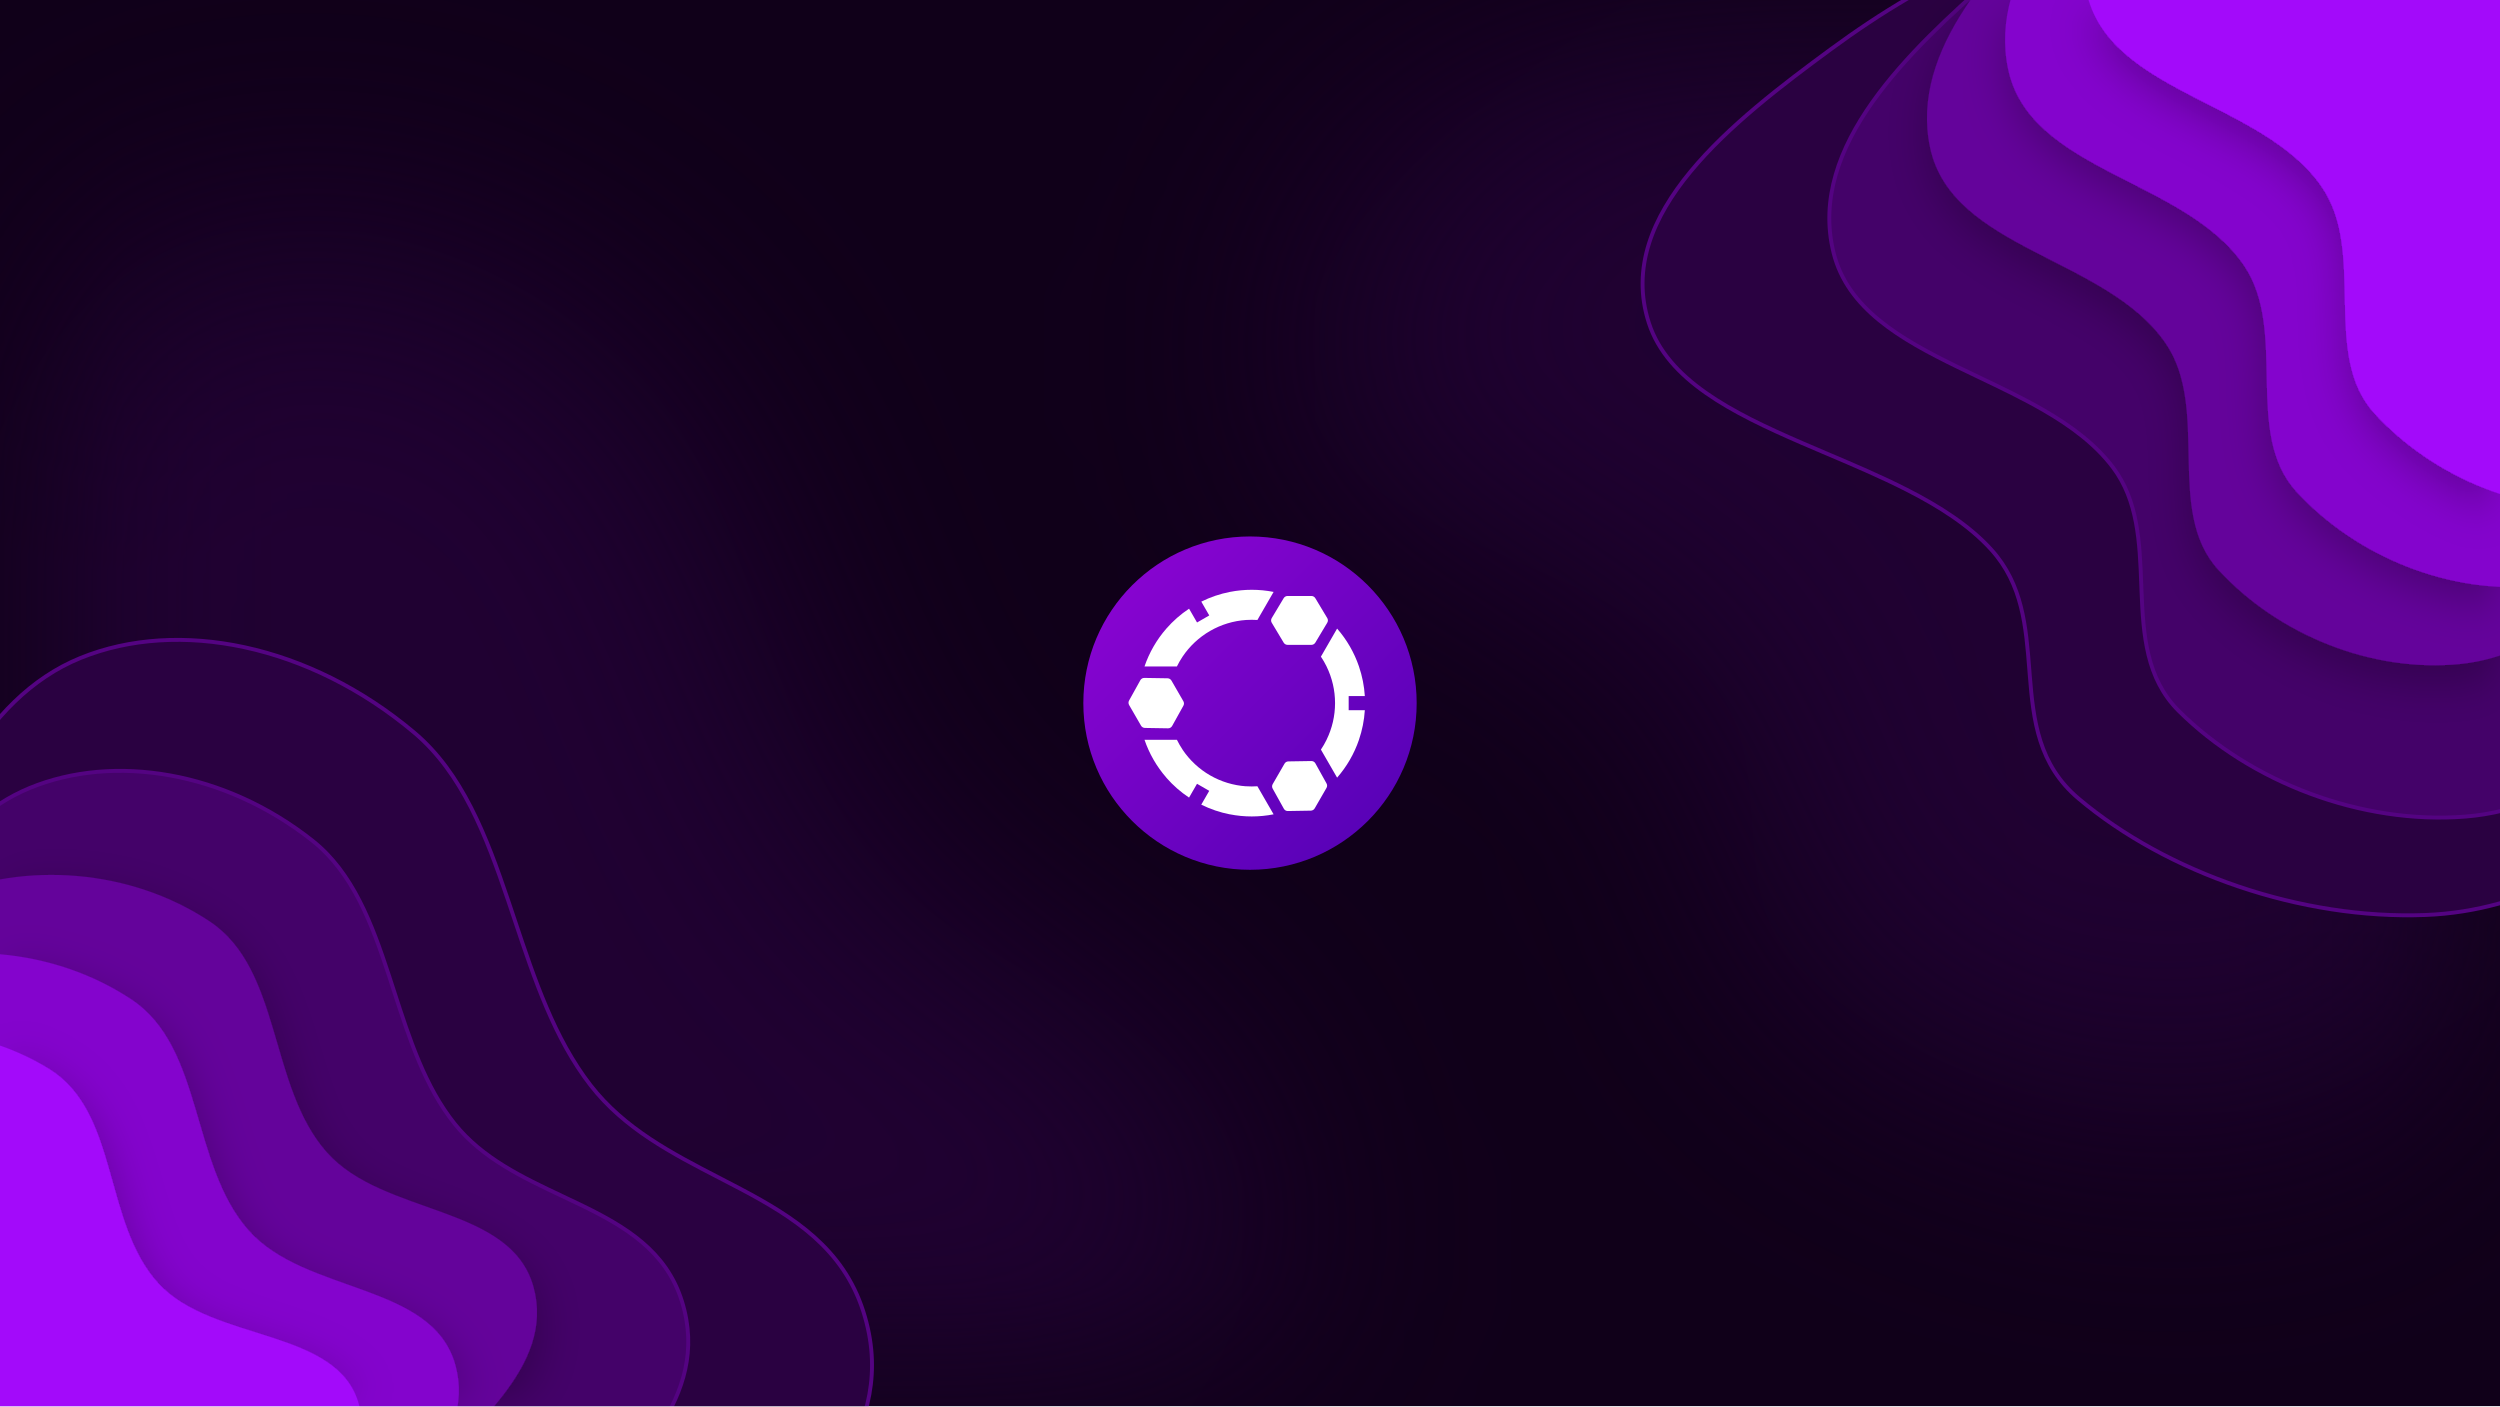
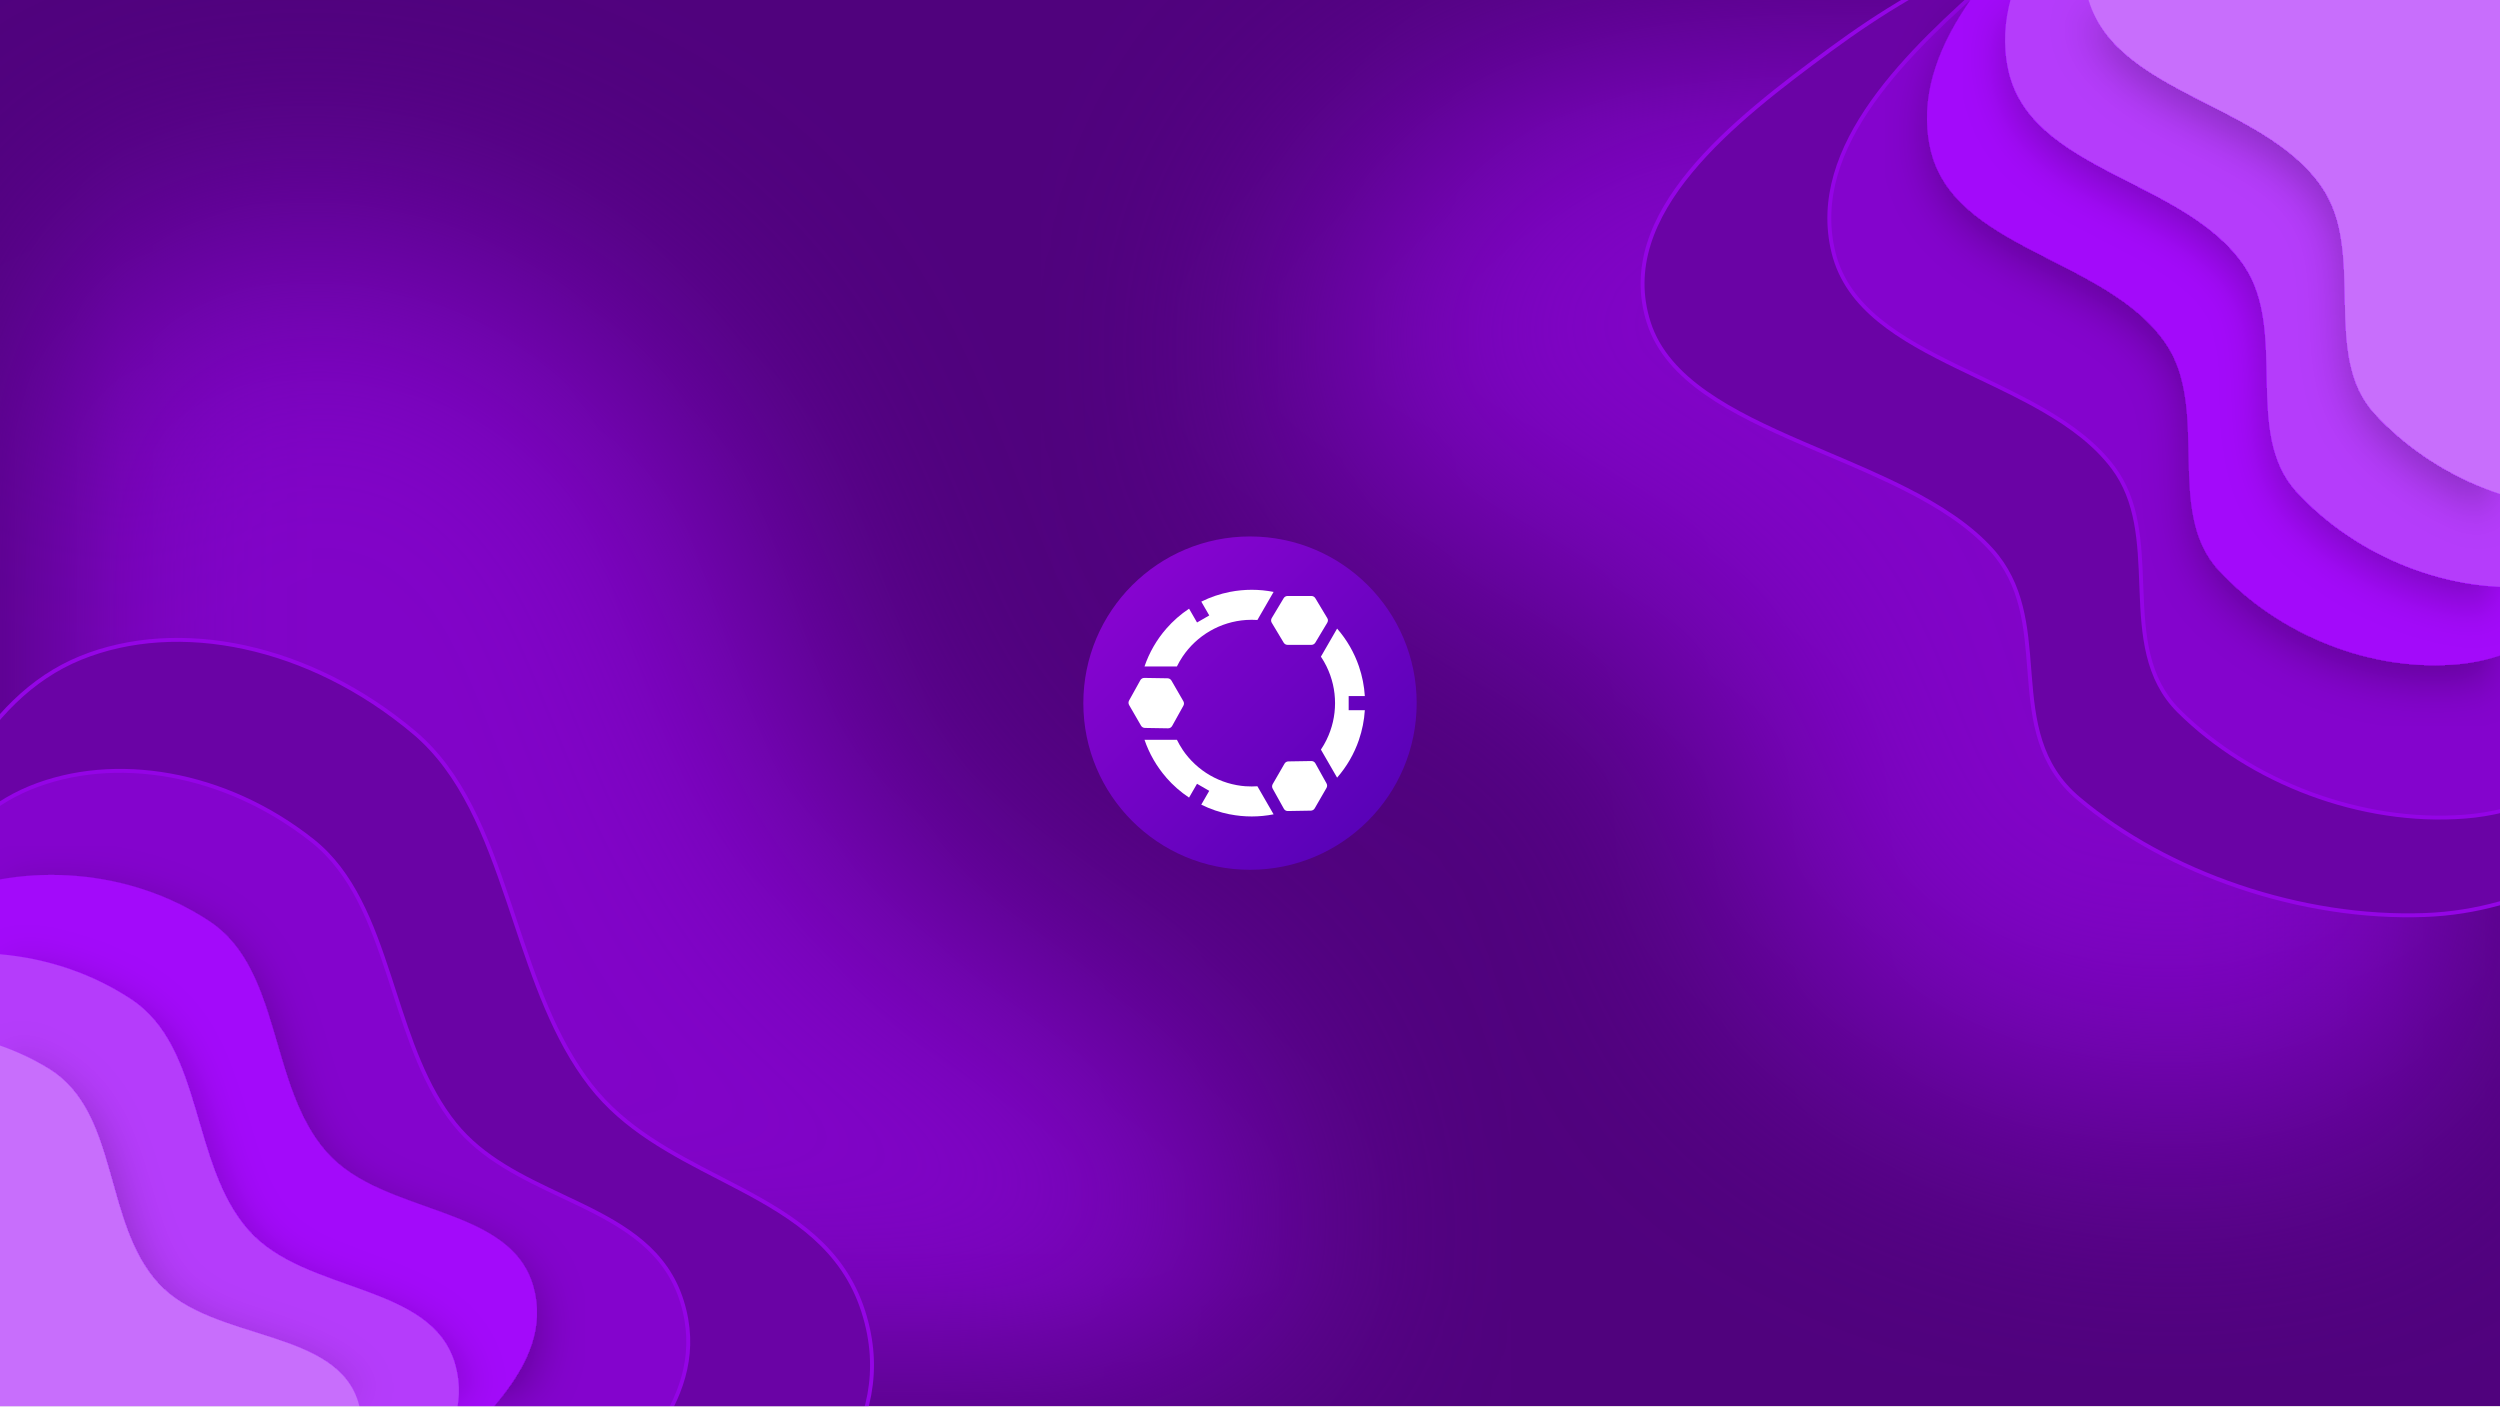
<svg xmlns="http://www.w3.org/2000/svg" width="1920" height="1080" viewBox="0 0 1920 1080" fill="none">
-   <g clip-path="url(#clip0_4039_291)" filter="url(#filter0_b_4039_291)">
-     <rect width="1920" height="1080" fill="#100019" />
-     <g filter="url(#filter1_f_4039_291)">
-       <path fill-rule="evenodd" clip-rule="evenodd" d="M1005.52 311.018C974.913 211.196 1082.34 124.307 1170.07 57.368C1257.71 -9.507 1368.55 -70.65 1494.91 -62.413C1615.67 -54.54 1698.72 40.49 1800.85 98.493C1888.42 148.227 1984.75 184.05 2049.6 252.618C2125.71 333.102 2214.73 424.549 2199.12 519.628C2183.49 614.814 2061.56 663.64 1972.23 723.7C1888.81 779.792 1810.91 851.171 1698.36 856.31C1587.35 861.378 1467.34 819.003 1388.54 750.351C1318.03 688.92 1371.27 587.753 1311.79 519.521C1233.35 429.552 1037.53 415.387 1005.52 311.018Z" fill="#200132" />
+   <g clip-path="url(#clip0_2088_173)" filter="url(#filter0_b_2088_173)">
+     <rect width="1920" height="1080" fill="#50027D" />
+     <g filter="url(#filter1_f_2088_173)">
+       <path fill-rule="evenodd" clip-rule="evenodd" d="M1005.52 311.019C974.913 211.197 1082.34 124.308 1170.07 57.37C1257.71 -9.506 1368.55 -70.65 1494.91 -62.412C1615.67 -54.539 1698.72 40.491 1800.85 98.494C1888.42 148.228 1984.75 184.051 2049.6 252.619C2125.71 333.103 2214.73 424.55 2199.12 519.629C2183.49 614.815 2061.56 663.641 1972.23 723.701C1888.81 779.793 1810.91 851.172 1698.36 856.311C1587.35 861.379 1467.34 819.004 1388.54 750.352C1318.03 688.921 1371.27 587.754 1311.79 519.522C1233.35 429.553 1037.53 415.388 1005.52 311.019Z" fill="#8104C8" />
    </g>
-     <g filter="url(#filter2_f_4039_291)">
-       <path fill-rule="evenodd" clip-rule="evenodd" d="M678.523 1337.59C612.813 1358.69 536.736 1338.5 461.107 1308.08C386.176 1277.93 317.768 1224.58 248.438 1164.55C153.374 1082.23 38.777 1019.71 -16.47 894.544C-76.694 758.096 -76.111 610.025 -50.289 487.73C-22.587 356.531 30.744 232.14 132.028 191.241C231.769 150.966 367.054 180.308 476.581 274.98C576.461 361.314 579.144 539.857 664.371 651.385C747.336 759.952 907.002 762.719 950.003 894.5C991.536 1021.78 891.528 1101.02 839.042 1186.69C797.237 1254.92 748.728 1315.04 678.523 1337.59Z" fill="#200132" />
+     <g filter="url(#filter2_f_2088_173)">
+       <path fill-rule="evenodd" clip-rule="evenodd" d="M678.523 1337.59C612.814 1358.69 536.736 1338.51 461.107 1308.08C386.176 1277.93 317.768 1224.58 248.438 1164.55C153.375 1082.23 38.777 1019.72 -16.469 894.545C-76.693 758.097 -76.111 610.026 -50.289 487.731C-22.587 356.532 30.744 232.141 132.029 191.242C231.769 150.967 367.055 180.309 476.582 274.981C576.462 361.315 579.145 539.858 664.371 651.386C747.336 759.953 907.003 762.72 950.004 894.501C991.537 1021.78 891.529 1101.02 839.042 1186.69C797.237 1254.92 748.729 1315.04 678.523 1337.59Z" fill="#8104C8" />
    </g>
-     <path d="M294.204 1313.54C349.977 1334.79 406.602 1348.81 456.071 1332.65C508.884 1315.41 545.717 1270.95 577.455 1221.05C586.476 1206.86 597.315 1192.89 608.382 1178.62C609.467 1177.22 610.555 1175.81 611.644 1174.41C623.809 1158.69 636.046 1142.58 646.118 1125.54C666.293 1091.41 677.845 1053.4 662.946 1006.99C647.502 958.874 609.79 934.804 568.824 913.114C563.396 910.24 557.913 907.409 552.415 904.569C516.279 885.907 479.488 866.906 453.509 833.439C425.748 797.676 410.458 751.93 395.297 706.573C393.631 701.589 391.967 696.609 390.288 691.648C373.381 641.698 354.963 593.6 318.029 562.553C237.509 494.864 136.947 474.803 61.951 505.279C23.789 520.787 -5.523 551.413 -28.017 590.008C-50.51 628.6 -66.243 675.253 -77.219 722.995C-97.695 812.055 -99.713 919.659 -56.333 1018.24C-36.386 1063.57 -5.217 1097.28 29.603 1126.96C47.008 1141.8 65.345 1155.65 83.652 1169.43L85.106 1170.52C102.938 1183.94 120.716 1197.32 137.621 1211.56C188.4 1254.32 238.718 1292.39 294.204 1313.54Z" fill="#2A0141" stroke="#540382" stroke-width="3" />
-     <path d="M1406.11 37.777C1368.83 65.162 1327.19 96.753 1298.23 131.877C1269.26 167.009 1252.74 205.972 1266.31 247.959C1273.42 269.965 1289.4 287.182 1310.21 301.781C1331.01 316.374 1356.79 328.44 1383.67 340.093C1390.15 342.899 1396.69 345.68 1403.24 348.467C1423.95 357.278 1444.8 366.148 1464.21 376.034C1489.77 389.043 1512.7 403.74 1529.39 422.209C1553.41 448.787 1555.95 481.301 1558.5 514.095C1558.63 515.687 1558.75 517.28 1558.88 518.873C1561.61 553.121 1565.51 587.306 1596.32 613.285C1664.3 670.612 1767.42 706.335 1862.61 702.718C1942.44 699.684 2001.81 658.992 2059.9 619.171C2072.16 610.771 2084.35 602.41 2096.67 594.449C2113.24 583.745 2131.14 573.49 2149.17 563.159C2151.78 561.666 2154.38 560.172 2156.99 558.675C2177.62 546.824 2198.19 534.78 2216.79 521.805C2253.96 495.885 2283.6 466.04 2290.13 426.169C2296.64 386.399 2280.46 347.406 2254.67 310.145C2230.06 274.596 2196.53 240.389 2165.11 208.334C2163.59 206.783 2162.08 205.237 2160.57 203.697C2132.53 175.066 2097.81 153.228 2060.78 133.38C2044.01 124.39 2026.75 115.797 2009.41 107.166C2007.61 106.268 2005.8 105.37 2004 104.471C1984.84 94.924 1965.63 85.275 1946.89 74.914C1925.07 62.85 1904.24 48.88 1883.62 34.571C1878.88 31.285 1874.16 27.98 1869.43 24.676C1853.61 13.608 1837.81 2.556 1821.72 -7.725C1779.93 -34.438 1736.01 -56.094 1684.03 -59.684C1575.49 -67.181 1480.75 -17.042 1406.11 37.777Z" fill="#2A0141" stroke="#540382" stroke-width="3" />
-     <path d="M201.776 1258.22C248.854 1274.2 296.858 1284.27 339.474 1269.92C384.96 1254.61 417.453 1217.51 445.719 1176.11C453.746 1164.35 463.318 1152.72 473.098 1140.84C474.057 1139.67 475.018 1138.5 475.98 1137.33C486.729 1124.25 497.556 1110.84 506.559 1096.71C524.589 1068.42 535.403 1037.11 523.76 999.535C511.684 960.562 479.957 941.81 445.549 925.134C440.983 922.921 436.371 920.744 431.748 918.563C401.369 904.226 370.522 889.669 349.219 863.108C326.443 834.71 314.516 797.9 302.664 761.322C301.363 757.306 300.062 753.293 298.749 749.293C285.525 709.039 270.936 670.21 240.084 645.737C172.939 592.478 87.576 578.547 22.855 605.164C-42.986 632.24 -80.138 707.679 -101.115 785.86C-120.711 858.892 -125.014 946.635 -90.324 1025.96C-74.359 1062.47 -48.53 1089.22 -19.523 1112.57C-5.024 1124.25 10.293 1135.09 25.575 1145.87L26.787 1146.72C41.676 1157.23 56.512 1167.69 70.582 1178.88C112.874 1212.49 154.912 1242.31 201.776 1258.22Z" fill="#440269" stroke="#540382" stroke-width="3" />
-     <g filter="url(#filter3_d_4039_291)">
-       <path fill-rule="evenodd" clip-rule="evenodd" d="M213.583 1230.07C171.886 1245.12 126.602 1240.04 82.278 1229.76C38.364 1219.58 0.004 1197.26 -38.473 1171.63C-91.232 1136.48 -157.293 1112.63 -182.77 1053.2C-210.543 988.418 -200.26 913.695 -176.232 850.282C-150.455 782.252 -109.423 715.937 -44.591 688.519C19.253 661.519 100.221 667.25 161.018 707.658C216.46 744.507 206.136 834.38 250.907 884.918C294.489 934.116 392.184 924.808 409.711 988.392C426.64 1049.81 360.02 1096.48 322.102 1143.2C291.9 1180.42 258.133 1213.99 213.583 1230.07Z" fill="#64039B" />
+     <path d="M294.204 1313.54C349.977 1334.79 406.602 1348.81 456.071 1332.65C508.884 1315.41 545.717 1270.95 577.455 1221.05C586.476 1206.86 597.315 1192.89 608.382 1178.62C609.467 1177.22 610.555 1175.81 611.644 1174.41C623.809 1158.69 636.046 1142.58 646.118 1125.54C666.293 1091.41 677.845 1053.4 662.946 1006.99C647.502 958.874 609.79 934.804 568.824 913.114C563.396 910.24 557.913 907.409 552.415 904.569C516.279 885.907 479.488 866.906 453.509 833.439C425.748 797.676 410.458 751.93 395.297 706.573C393.631 701.589 391.967 696.609 390.288 691.648C373.381 641.698 354.963 593.6 318.029 562.553C237.509 494.864 136.947 474.803 61.951 505.279C23.789 520.787 -5.523 551.413 -28.017 590.008C-50.51 628.6 -66.243 675.253 -77.219 722.995C-97.695 812.055 -99.713 919.659 -56.333 1018.24C-36.386 1063.57 -5.217 1097.28 29.603 1126.96C47.008 1141.8 65.345 1155.65 83.652 1169.43L85.106 1170.52C102.938 1183.94 120.716 1197.32 137.621 1211.56C188.4 1254.32 238.718 1292.39 294.204 1313.54Z" fill="#6A03A5" stroke="#9405E5" stroke-width="3" />
+     <path d="M1406.11 37.777C1368.83 65.162 1327.19 96.753 1298.23 131.877C1269.26 167.009 1252.74 205.972 1266.31 247.959C1273.42 269.965 1289.4 287.182 1310.21 301.781C1331.01 316.374 1356.79 328.44 1383.67 340.093C1390.15 342.899 1396.69 345.68 1403.24 348.467C1423.95 357.278 1444.8 366.148 1464.21 376.034C1489.77 389.043 1512.7 403.74 1529.39 422.209C1553.41 448.787 1555.95 481.301 1558.5 514.095C1558.63 515.687 1558.75 517.28 1558.88 518.873C1561.61 553.121 1565.51 587.306 1596.32 613.285C1664.3 670.612 1767.42 706.335 1862.61 702.718C1942.44 699.684 2001.81 658.992 2059.9 619.171C2072.16 610.771 2084.35 602.41 2096.67 594.449C2113.24 583.745 2131.14 573.49 2149.17 563.159C2151.78 561.666 2154.38 560.172 2156.99 558.675C2177.62 546.824 2198.19 534.78 2216.79 521.805C2253.96 495.885 2283.6 466.04 2290.13 426.169C2296.64 386.399 2280.46 347.406 2254.67 310.145C2230.06 274.596 2196.53 240.389 2165.11 208.334C2163.59 206.783 2162.08 205.237 2160.57 203.697C2132.53 175.066 2097.81 153.228 2060.78 133.38C2044.01 124.39 2026.75 115.797 2009.41 107.166C2007.61 106.268 2005.8 105.37 2004 104.471C1984.84 94.924 1965.63 85.275 1946.89 74.914C1925.07 62.85 1904.24 48.88 1883.62 34.571C1878.88 31.285 1874.16 27.98 1869.43 24.676C1853.61 13.608 1837.81 2.556 1821.72 -7.725C1779.93 -34.438 1736.01 -56.094 1684.03 -59.684C1575.49 -67.181 1480.75 -17.042 1406.11 37.777Z" fill="#6A03A5" stroke="#9405E5" stroke-width="3" />
+     <path d="M201.777 1258.22C248.854 1274.2 296.858 1284.27 339.475 1269.93C384.96 1254.62 417.454 1217.51 445.719 1176.11C453.747 1164.36 463.319 1152.72 473.099 1140.84C474.058 1139.67 475.019 1138.51 475.981 1137.34C486.729 1124.25 497.556 1110.84 506.559 1096.71C524.589 1068.42 535.404 1037.11 523.761 999.536C511.685 960.563 479.958 941.811 445.55 925.135C440.984 922.922 436.372 920.745 431.749 918.564C401.37 904.227 370.523 889.669 349.22 863.109C326.444 834.711 314.517 797.901 302.665 761.323C301.363 757.307 300.063 753.294 298.749 749.294C285.525 709.04 270.937 670.211 240.084 645.738C172.94 592.479 87.577 578.548 22.855 605.165C-42.986 632.241 -80.137 707.68 -101.114 785.861C-120.71 858.893 -125.014 946.636 -90.324 1025.96C-74.359 1062.47 -48.53 1089.22 -19.523 1112.57C-5.024 1124.25 10.293 1135.09 25.576 1145.87L26.788 1146.73C41.677 1157.23 56.512 1167.69 70.582 1178.88C112.874 1212.49 154.913 1242.31 201.777 1258.22Z" fill="#8404CD" stroke="#9404E6" stroke-width="3" />
+     <g filter="url(#filter3_d_2088_173)">
+       <path fill-rule="evenodd" clip-rule="evenodd" d="M213.583 1230.07C171.887 1245.12 126.602 1240.04 82.279 1229.76C38.365 1219.58 0.004 1197.26 -38.473 1171.63C-91.232 1136.48 -157.293 1112.63 -182.77 1053.2C-210.542 988.417 -200.259 913.695 -176.232 850.281C-150.455 782.251 -109.422 715.936 -44.59 688.518C19.254 661.518 100.221 667.249 161.018 707.657C216.461 744.506 206.137 834.379 250.907 884.917C294.49 934.115 392.185 924.807 409.712 988.391C426.64 1049.81 360.021 1096.48 322.102 1143.2C291.901 1180.42 258.133 1213.99 213.583 1230.07Z" fill="#A30AFA" />
    </g>
-     <g filter="url(#filter4_d_4039_291)">
-       <path fill-rule="evenodd" clip-rule="evenodd" d="M153.583 1290.07C111.886 1305.12 66.602 1300.04 22.278 1289.76C-21.636 1279.58 -59.996 1257.26 -98.473 1231.63C-151.232 1196.48 -217.293 1172.63 -242.77 1113.2C-270.543 1048.42 -260.26 973.695 -236.232 910.282C-210.455 842.252 -169.423 775.937 -104.591 748.519C-40.747 721.519 40.221 727.25 101.018 767.658C156.46 804.507 146.136 894.38 190.907 944.918C234.489 994.116 332.184 984.808 349.711 1048.39C366.64 1109.81 300.02 1156.48 262.102 1203.2C231.9 1240.42 198.133 1273.99 153.583 1290.07Z" fill="#8404CD" />
+     <g filter="url(#filter4_d_2088_173)">
+       <path fill-rule="evenodd" clip-rule="evenodd" d="M153.583 1290.07C111.887 1305.12 66.602 1300.04 22.279 1289.76C-21.635 1279.58 -59.996 1257.26 -98.473 1231.63C-151.232 1196.48 -217.293 1172.63 -242.77 1113.2C-270.542 1048.42 -260.259 973.695 -236.232 910.281C-210.455 842.251 -169.422 775.936 -104.59 748.518C-40.746 721.518 40.221 727.249 101.018 767.657C156.461 804.506 146.137 894.379 190.907 944.917C234.49 994.115 332.185 984.807 349.712 1048.39C366.64 1109.81 300.021 1156.48 262.102 1203.2C231.901 1240.42 198.133 1273.99 153.583 1290.07Z" fill="#B53CFB" />
    </g>
-     <path d="M1530.59 -17.556C1498.72 10.562 1463.1 42.957 1437.97 78.487C1412.83 114.024 1398.01 152.924 1408.14 193.969C1418.76 237.027 1459.5 260.408 1503.61 281.904C1508.94 284.501 1514.32 287.071 1519.72 289.646C1536.74 297.779 1553.87 305.958 1569.78 315.183C1590.71 327.319 1609.39 341.184 1622.77 358.943C1642.06 384.54 1643.27 416.647 1644.49 449.029C1644.55 450.592 1644.61 452.155 1644.67 453.719C1645.99 487.455 1648.28 521.151 1673.31 546.029C1728.49 600.881 1813.64 633.388 1893.29 627.149C1933.81 623.976 1968.34 607.332 2000.27 585.627C2021.03 571.515 2040.79 555.181 2060.37 538.994C2070.84 530.341 2081.26 521.731 2091.75 513.524C2105.86 502.482 2121.08 491.847 2136.41 481.13C2138.62 479.581 2140.84 478.031 2143.06 476.478C2160.6 464.186 2178.1 451.701 2193.98 438.35C2225.74 411.66 2251.25 381.348 2257.79 341.84C2264.32 302.425 2251.94 264.356 2231.44 228.202C2211.9 193.728 2184.87 160.829 2159.55 130.012C2158.33 128.52 2157.11 127.033 2155.89 125.551C2133.27 97.991 2104.88 77.343 2074.52 58.737C2060.78 50.313 2046.61 42.294 2032.39 34.245C2030.91 33.407 2029.43 32.568 2027.94 31.729C2012.22 22.823 1996.48 13.822 1981.14 4.106C1963.29 -7.202 1946.32 -20.424 1929.51 -33.996C1925.66 -37.111 1921.81 -40.246 1917.96 -43.38C1905.07 -53.883 1892.19 -64.378 1879.04 -74.101C1844.91 -99.36 1808.78 -119.614 1765.38 -121.722C1674.87 -126.12 1594.35 -73.815 1530.59 -17.556Z" fill="#440269" stroke="#540382" stroke-width="3" />
-     <g filter="url(#filter5_d_4039_291)">
-       <path fill-rule="evenodd" clip-rule="evenodd" d="M1482.3 113.186C1466.39 37.913 1534.28 -31.302 1589.61 -84.761C1644.89 -138.171 1714.16 -187.848 1790.98 -185.047C1864.39 -182.37 1912.41 -112.196 1973.08 -70.78C2025.1 -35.269 2082.85 -10.607 2120.5 39.891C2164.69 99.166 2216.45 166.445 2204.31 239.375C2192.16 312.388 2116.47 352.978 2060.35 401.237C2007.94 446.306 1958.48 502.881 1889.71 509.9C1821.89 516.823 1749.89 487.817 1703.73 437.639C1662.43 392.738 1697.68 314.129 1663.29 263.739C1617.95 197.296 1498.94 191.889 1482.3 113.186Z" fill="#64039B" />
+     <path d="M1530.59 -17.556C1498.72 10.562 1463.1 42.957 1437.97 78.487C1412.83 114.024 1398.01 152.924 1408.14 193.969C1418.76 237.027 1459.5 260.408 1503.61 281.904C1508.94 284.501 1514.32 287.071 1519.72 289.646C1536.74 297.779 1553.87 305.958 1569.78 315.183C1590.71 327.319 1609.39 341.184 1622.77 358.943C1642.06 384.54 1643.27 416.647 1644.49 449.029C1644.55 450.592 1644.61 452.155 1644.67 453.719C1645.99 487.455 1648.28 521.151 1673.31 546.029C1728.49 600.881 1813.64 633.388 1893.29 627.149C1933.81 623.976 1968.34 607.332 2000.27 585.627C2021.03 571.515 2040.79 555.181 2060.37 538.994C2070.84 530.341 2081.26 521.731 2091.75 513.524C2105.86 502.482 2121.08 491.847 2136.41 481.13C2138.62 479.581 2140.84 478.031 2143.06 476.478C2160.6 464.186 2178.1 451.701 2193.98 438.35C2225.74 411.66 2251.25 381.348 2257.79 341.84C2264.32 302.425 2251.94 264.356 2231.44 228.202C2211.9 193.728 2184.87 160.829 2159.55 130.012C2158.33 128.52 2157.11 127.033 2155.89 125.551C2133.27 97.991 2104.88 77.343 2074.52 58.737C2060.78 50.313 2046.61 42.294 2032.39 34.245C2030.91 33.407 2029.43 32.568 2027.94 31.729C2012.22 22.823 1996.48 13.822 1981.14 4.106C1963.29 -7.202 1946.32 -20.424 1929.51 -33.996C1925.66 -37.111 1921.81 -40.246 1917.96 -43.38C1905.07 -53.883 1892.19 -64.378 1879.04 -74.101C1844.91 -99.36 1808.78 -119.614 1765.38 -121.722C1674.87 -126.12 1594.35 -73.815 1530.59 -17.556Z" fill="#8404CD" stroke="#9404E6" stroke-width="3" />
+     <g filter="url(#filter5_d_2088_173)">
+       <path fill-rule="evenodd" clip-rule="evenodd" d="M1482.3 113.186C1466.39 37.913 1534.28 -31.302 1589.61 -84.761C1644.89 -138.171 1714.16 -187.848 1790.98 -185.047C1864.39 -182.37 1912.41 -112.196 1973.08 -70.78C2025.1 -35.269 2082.85 -10.607 2120.5 39.891C2164.69 99.166 2216.45 166.445 2204.31 239.375C2192.16 312.388 2116.47 352.978 2060.35 401.237C2007.94 446.306 1958.48 502.881 1889.71 509.9C1821.89 516.823 1749.89 487.817 1703.73 437.639C1662.43 392.738 1697.68 314.129 1663.29 263.739C1617.95 197.296 1498.94 191.889 1482.3 113.186Z" fill="#A30AFA" />
    </g>
-     <g filter="url(#filter6_d_4039_291)">
-       <path fill-rule="evenodd" clip-rule="evenodd" d="M1542.3 53.187C1526.39 -22.087 1594.28 -91.302 1649.61 -144.761C1704.89 -198.171 1774.16 -247.848 1850.98 -245.047C1924.39 -242.37 1972.41 -172.196 2033.08 -130.78C2085.1 -95.269 2142.85 -70.607 2180.5 -20.109C2224.69 39.166 2276.45 106.445 2264.31 179.375C2252.16 252.388 2176.47 292.978 2120.35 341.237C2067.94 386.306 2018.48 442.881 1949.71 449.9C1881.89 456.823 1809.89 427.817 1763.73 377.639C1722.43 332.738 1757.68 254.129 1723.29 203.739C1677.95 137.296 1558.94 131.889 1542.3 53.187Z" fill="#8404CD" />
+     <g filter="url(#filter6_d_2088_173)">
+       <path fill-rule="evenodd" clip-rule="evenodd" d="M1542.3 53.187C1526.39 -22.087 1594.28 -91.302 1649.61 -144.761C1704.89 -198.171 1774.16 -247.848 1850.98 -245.047C1924.39 -242.37 1972.41 -172.196 2033.08 -130.78C2085.1 -95.269 2142.85 -70.607 2180.5 -20.109C2224.69 39.166 2276.45 106.445 2264.31 179.375C2252.16 252.388 2176.47 292.978 2120.35 341.237C2067.94 386.306 2018.48 442.881 1949.71 449.9C1881.89 456.823 1809.89 427.817 1763.73 377.639C1722.43 332.738 1757.68 254.129 1723.29 203.739C1677.95 137.296 1558.94 131.889 1542.3 53.187Z" fill="#B53CFB" />
    </g>
-     <g filter="url(#filter7_d_4039_291)">
-       <path fill-rule="evenodd" clip-rule="evenodd" d="M1602.3 -6.814C1586.39 -82.088 1654.28 -151.302 1709.61 -204.761C1764.89 -258.171 1834.16 -307.848 1910.98 -305.047C1984.39 -302.37 2032.41 -232.196 2093.08 -190.78C2145.1 -155.269 2202.85 -130.607 2240.5 -80.109C2284.69 -20.834 2336.45 46.445 2324.31 119.375C2312.16 192.388 2236.47 232.978 2180.35 281.237C2127.94 326.306 2078.48 382.881 2009.71 389.9C1941.89 396.823 1869.89 367.817 1823.73 317.639C1782.43 272.738 1817.68 194.129 1783.29 143.739C1737.95 77.296 1618.94 71.889 1602.3 -6.814Z" fill="#A30AFA" />
+     <g filter="url(#filter7_d_2088_173)">
+       <path fill-rule="evenodd" clip-rule="evenodd" d="M1602.3 -6.814C1586.39 -82.088 1654.28 -151.303 1709.61 -204.762C1764.89 -258.172 1834.16 -307.849 1910.98 -305.048C1984.39 -302.371 2032.41 -232.197 2093.08 -190.781C2145.1 -155.27 2202.85 -130.608 2240.5 -80.11C2284.69 -20.835 2336.45 46.444 2324.31 119.374C2312.16 192.387 2236.47 232.977 2180.35 281.236C2127.94 326.305 2078.48 382.88 2009.71 389.899C1941.89 396.822 1869.89 367.816 1823.73 317.638C1782.43 272.737 1817.68 194.128 1783.29 143.738C1737.95 77.295 1618.94 71.888 1602.3 -6.814Z" fill="#C86EFC" />
    </g>
-     <g filter="url(#filter8_d_4039_291)">
-       <path fill-rule="evenodd" clip-rule="evenodd" d="M75.672 1312.5C34.106 1327.82 -10.46 1324.25 -53.938 1315.75C-97.013 1307.32 -134.279 1287.29 -171.572 1264.15C-222.706 1232.41 -287.277 1211.69 -310.825 1156.3C-336.496 1095.93 -324.331 1025.15 -298.904 964.676C-271.625 899.795 -229.333 836.123 -164.595 808.508C-100.844 781.314 -21.071 784.539 37.857 821.026C91.594 854.299 78.982 939.37 121.816 985.847C163.513 1031.09 260.204 1019.68 275.793 1079.19C290.85 1136.68 223.828 1182.51 185.138 1227.62C154.322 1263.54 120.083 1296.13 75.672 1312.5Z" fill="#A30AFA" />
+     <g filter="url(#filter8_d_2088_173)">
+       <path fill-rule="evenodd" clip-rule="evenodd" d="M75.672 1312.5C34.106 1327.82 -10.46 1324.25 -53.938 1315.75C-97.013 1307.32 -134.279 1287.29 -171.572 1264.15C-222.706 1232.41 -287.277 1211.69 -310.825 1156.3C-336.496 1095.93 -324.331 1025.15 -298.904 964.676C-271.625 899.795 -229.333 836.123 -164.595 808.508C-100.844 781.314 -21.071 784.539 37.857 821.026C91.594 854.299 78.982 939.37 121.816 985.847C163.513 1031.09 260.204 1019.68 275.793 1079.19C290.85 1136.68 223.828 1182.51 185.138 1227.62C154.322 1263.54 120.083 1296.13 75.672 1312.5Z" fill="#C86EFC" />
    </g>
-     <g clip-path="url(#clip1_4039_291)">
-       <path d="M960 668C1030.69 668 1088 610.692 1088 540C1088 469.308 1030.69 412 960 412C889.308 412 832 469.308 832 540C832 610.692 889.308 668 960 668Z" fill="url(#paint0_linear_4039_291)" />
-       <path d="M913.205 467.471C906.736 471.763 900.871 476.902 895.766 482.75L895.767 482.752C888.335 491.265 882.632 501.144 878.976 511.837L903.863 511.837C905.14 509.23 906.593 506.713 908.212 504.304L908.21 504.302C913.653 496.201 920.876 489.452 929.328 484.572C929.329 484.571 929.331 484.57 929.333 484.569C937.787 479.688 947.245 476.806 956.984 476.142L956.985 476.144C958.433 476.046 959.883 475.997 961.334 475.997C962.784 475.997 964.235 476.047 965.682 476.145L978.126 454.592C972.595 453.505 966.971 452.957 961.333 452.957C955.696 452.957 950.073 453.505 944.542 454.592L944.54 454.59C936.924 456.087 929.541 458.597 922.59 462.052L928.713 472.657L919.327 478.075L913.205 467.471ZM953.294 469.75L953.753 470.545C953.592 470.28 953.439 470.015 953.294 469.75ZM878.976 568.157C882.632 578.849 888.335 588.728 895.768 597.241L895.75 597.272C900.855 603.12 906.72 608.258 913.188 612.55L919.311 601.946L928.697 607.364L922.574 617.969C929.525 621.424 936.907 623.934 944.524 625.432L944.542 625.402C950.073 626.489 955.697 627.037 961.334 627.037C966.971 627.037 972.595 626.489 978.126 625.402L965.683 603.848C964.236 603.947 962.785 603.997 961.334 603.997C959.883 603.997 958.433 603.947 956.986 603.849L944.542 625.401L956.968 603.879C947.229 603.216 937.77 600.333 929.317 595.452C920.863 590.572 913.637 583.822 908.193 575.719L908.211 575.688C906.593 573.279 905.14 570.763 903.863 568.157L878.976 568.157ZM1026.9 482.752L1014.46 504.305C1016.08 506.714 1017.53 509.23 1018.81 511.836L1018.79 511.836C1023.09 520.6 1025.32 530.231 1025.32 539.991C1025.32 539.993 1025.32 539.996 1025.32 539.998C1025.32 549.76 1023.09 559.392 1018.79 568.158L1018.81 568.158C1017.53 570.764 1016.08 573.28 1014.46 575.689L1026.9 597.242C1034.33 588.729 1040.04 578.85 1043.69 568.157L1043.68 568.157C1046.19 560.812 1047.71 553.164 1048.19 545.416L1035.78 545.416L1035.78 534.579L1048.19 534.579C1047.71 526.831 1046.19 519.182 1043.68 511.837L1043.69 511.837C1040.04 501.144 1034.33 491.265 1026.9 482.752L1026.9 482.752Z" fill="white" />
-       <path d="M987.744 585.235C987.237 585.534 986.808 585.966 986.502 586.496L977.426 602.217C976.813 603.278 976.81 604.573 977.394 605.638L985.98 621.084C986.326 621.683 986.741 622.09 987.163 622.363C987.866 622.818 988.593 622.899 989.075 622.871L1006.73 622.574C1007.94 622.548 1009.07 621.898 1009.68 620.838L1018.75 605.117C1019.06 604.587 1019.21 603.997 1019.22 603.407C1019.23 602.818 1019.08 602.228 1018.78 601.696L1010.21 586.257C1009.59 585.129 1008.41 584.45 1007.12 584.471L989.449 584.76C988.835 584.77 988.251 584.936 987.744 585.235Z" fill="white" />
-       <path d="M987.135 494.8C987.652 495.092 988.245 495.249 988.862 495.249L1007.16 495.249C1008.4 495.249 1009.53 494.598 1010.16 493.552L1019.32 478.27C1019.67 477.667 1019.82 477.099 1019.84 476.593C1019.88 475.75 1019.59 475.075 1019.32 474.667L1010.16 459.404C1009.53 458.358 1008.4 457.706 1007.16 457.705L988.862 457.705C988.245 457.705 987.653 457.869 987.136 458.162C986.617 458.453 986.178 458.88 985.861 459.403L976.702 474.669C976.033 475.784 976.033 477.155 976.702 478.269L985.861 493.551C986.179 494.082 986.619 494.508 987.135 494.8Z" fill="white" />
-       <path d="M909.293 540.25C909.288 539.657 909.127 539.065 908.818 538.53L899.669 522.682C899.051 521.612 897.921 520.957 896.698 520.93L878.885 520.641C878.188 520.641 877.623 520.798 877.172 521.029C876.421 521.413 875.984 522.006 875.765 522.442L867.125 538.004C866.536 539.077 866.538 540.384 867.155 541.454L876.305 557.302C876.614 557.836 877.051 558.267 877.564 558.568C878.075 558.872 878.664 559.039 879.276 559.052L897.076 559.351C898.376 559.373 899.563 558.687 900.194 557.551L908.849 541.978C909.149 541.437 909.299 540.843 909.293 540.25Z" fill="white" />
+     <g clip-path="url(#clip1_2088_173)">
+       <path d="M960 668C1030.69 668 1088 610.692 1088 540C1088 469.308 1030.69 412 960 412C889.308 412 832 469.308 832 540C832 610.692 889.308 668 960 668Z" fill="url(#paint0_linear_2088_173)" />
+       <path d="M913.205 467.473C906.736 471.765 900.871 476.904 895.766 482.752L895.767 482.754C888.335 491.267 882.632 501.146 878.976 511.839L903.863 511.838C905.14 509.232 906.593 506.715 908.212 504.306L908.21 504.304C913.653 496.203 920.876 489.454 929.328 484.574C929.329 484.573 929.331 484.572 929.333 484.571C937.787 479.69 947.245 476.808 956.984 476.144L956.985 476.146C958.433 476.048 959.883 475.999 961.334 475.999C962.784 475.999 964.235 476.049 965.682 476.147L978.126 454.594C972.595 453.507 966.971 452.959 961.333 452.959C955.696 452.959 950.073 453.506 944.542 454.594L944.54 454.591C936.924 456.089 929.541 458.599 922.59 462.054L928.713 472.659L919.327 478.077L913.205 467.473ZM953.294 469.752L953.753 470.547C953.592 470.282 953.439 470.017 953.294 469.752ZM878.976 568.158C882.632 578.851 888.335 588.73 895.768 597.243L895.75 597.274C900.855 603.122 906.72 608.26 913.188 612.552L919.311 601.948L928.697 607.366L922.574 617.971C929.525 621.426 936.907 623.936 944.524 625.434L944.542 625.404C950.073 626.491 955.697 627.039 961.334 627.039C966.971 627.039 972.595 626.491 978.126 625.404L965.683 603.85C964.236 603.949 962.785 603.999 961.334 603.999C959.883 603.999 958.433 603.949 956.986 603.851L944.542 625.403L956.968 603.881C947.229 603.218 937.77 600.335 929.317 595.454C920.863 590.574 913.637 583.824 908.193 575.721L908.211 575.69C906.593 573.281 905.14 570.765 903.863 568.158L878.976 568.158ZM1026.9 482.754L1014.46 504.307C1016.08 506.716 1017.53 509.232 1018.81 511.838L1018.79 511.838C1023.09 520.602 1025.32 530.233 1025.32 539.993C1025.32 539.995 1025.32 539.998 1025.32 540C1025.32 549.762 1023.09 559.394 1018.79 568.16L1018.81 568.16C1017.53 570.766 1016.08 573.282 1014.46 575.691L1026.9 597.244C1034.33 588.731 1040.04 578.852 1043.69 568.159L1043.68 568.159C1046.19 560.814 1047.71 553.166 1048.19 545.418L1035.78 545.418L1035.78 534.581L1048.19 534.581C1047.71 526.833 1046.19 519.184 1043.68 511.839L1043.69 511.839C1040.04 501.146 1034.33 491.267 1026.9 482.754L1026.9 482.754Z" fill="white" />
+       <path d="M987.744 585.236C987.238 585.535 986.809 585.967 986.503 586.497L977.426 602.218C976.814 603.279 976.811 604.574 977.394 605.638L985.981 621.085C986.327 621.684 986.742 622.091 987.164 622.364C987.866 622.818 988.593 622.9 989.076 622.872L1006.73 622.575C1007.94 622.549 1009.07 621.899 1009.68 620.839L1018.76 605.118C1019.06 604.588 1019.21 603.998 1019.22 603.408C1019.23 602.819 1019.08 602.229 1018.79 601.697L1010.21 586.258C1009.59 585.13 1008.41 584.45 1007.12 584.472L989.45 584.761C988.836 584.771 988.251 584.937 987.744 585.236Z" fill="white" />
+       <path d="M987.136 494.802C987.652 495.094 988.245 495.251 988.863 495.251L1007.16 495.251C1008.4 495.251 1009.53 494.6 1010.16 493.554L1019.32 478.272C1019.67 477.669 1019.82 477.101 1019.84 476.595C1019.89 475.752 1019.59 475.077 1019.32 474.669L1010.16 459.406C1009.53 458.36 1008.4 457.708 1007.16 457.707L988.863 457.707C988.245 457.707 987.653 457.871 987.137 458.164C986.618 458.455 986.178 458.882 985.861 459.405L976.703 474.671C976.034 475.785 976.034 477.156 976.702 478.271L985.861 493.553C986.18 494.084 986.619 494.51 987.136 494.802Z" fill="white" />
+       <path d="M909.294 540.25C909.288 539.657 909.128 539.065 908.819 538.53L899.669 522.682C899.052 521.612 897.922 520.957 896.699 520.93L878.886 520.641C878.188 520.641 877.624 520.798 877.173 521.029C876.421 521.413 875.984 522.006 875.765 522.442L867.126 538.004C866.537 539.077 866.538 540.384 867.156 541.454L876.305 557.302C876.614 557.836 877.052 558.267 877.564 558.568C878.075 558.872 878.665 559.039 879.276 559.052L897.076 559.351C898.376 559.373 899.563 558.687 900.194 557.551L908.849 541.978C909.15 541.437 909.3 540.843 909.294 540.25Z" fill="white" />
    </g>
  </g>
  <defs>
-     <filter id="filter0_b_4039_291" x="-72.3" y="-72.3" width="2064.6" height="1224.6" filterUnits="userSpaceOnUse" color-interpolation-filters="sRGB">
+     <filter id="filter0_b_2088_173" x="-72.3" y="-72.3" width="2064.6" height="1224.6" filterUnits="userSpaceOnUse" color-interpolation-filters="sRGB">
      <feFlood flood-opacity="0" result="BackgroundImageFix" />
      <feGaussianBlur in="BackgroundImageFix" stdDeviation="36.15" />
-       <feComposite in2="SourceAlpha" operator="in" result="effect1_backgroundBlur_4039_291" />
-       <feBlend mode="normal" in="SourceGraphic" in2="effect1_backgroundBlur_4039_291" result="shape" />
+       <feComposite in2="SourceAlpha" operator="in" result="effect1_backgroundBlur_2088_173" />
+       <feBlend mode="normal" in="SourceGraphic" in2="effect1_backgroundBlur_2088_173" result="shape" />
    </filter>
-     <filter id="filter1_f_4039_291" x="800.195" y="-263.16" width="1600.72" height="1319.88" filterUnits="userSpaceOnUse" color-interpolation-filters="sRGB">
+     <filter id="filter1_f_2088_173" x="800.194" y="-263.159" width="1600.72" height="1319.88" filterUnits="userSpaceOnUse" color-interpolation-filters="sRGB">
      <feFlood flood-opacity="0" result="BackgroundImageFix" />
      <feBlend mode="normal" in="SourceGraphic" in2="BackgroundImageFix" result="shape" />
-       <feGaussianBlur stdDeviation="100" result="effect1_foregroundBlur_4039_291" />
+       <feGaussianBlur stdDeviation="100" result="effect1_foregroundBlur_2088_173" />
    </filter>
-     <filter id="filter2_f_4039_291" x="-266.884" y="-26.338" width="1426.74" height="1572.63" filterUnits="userSpaceOnUse" color-interpolation-filters="sRGB">
+     <filter id="filter2_f_2088_173" x="-266.884" y="-26.338" width="1426.74" height="1572.63" filterUnits="userSpaceOnUse" color-interpolation-filters="sRGB">
      <feFlood flood-opacity="0" result="BackgroundImageFix" />
      <feBlend mode="normal" in="SourceGraphic" in2="BackgroundImageFix" result="shape" />
-       <feGaussianBlur stdDeviation="100" result="effect1_foregroundBlur_4039_291" />
+       <feGaussianBlur stdDeviation="100" result="effect1_foregroundBlur_2088_173" />
    </filter>
-     <filter id="filter3_d_4039_291" x="-231.526" y="649.849" width="680.041" height="635.772" filterUnits="userSpaceOnUse" color-interpolation-filters="sRGB">
+     <filter id="filter3_d_2088_173" x="-231.526" y="649.848" width="680.041" height="635.772" filterUnits="userSpaceOnUse" color-interpolation-filters="sRGB">
      <feFlood flood-opacity="0" result="BackgroundImageFix" />
      <feColorMatrix in="SourceAlpha" type="matrix" values="0 0 0 0 0 0 0 0 0 0 0 0 0 0 0 0 0 0 127 0" result="hardAlpha" />
      <feOffset dx="2" dy="12" />
      <feGaussianBlur stdDeviation="17.05" />
      <feComposite in2="hardAlpha" operator="out" />
      <feColorMatrix type="matrix" values="0 0 0 0 0 0 0 0 0 0 0 0 0 0 0 0 0 0 0.25 0" />
-       <feBlend mode="normal" in2="BackgroundImageFix" result="effect1_dropShadow_4039_291" />
-       <feBlend mode="normal" in="SourceGraphic" in2="effect1_dropShadow_4039_291" result="shape" />
+       <feBlend mode="normal" in2="BackgroundImageFix" result="effect1_dropShadow_2088_173" />
+       <feBlend mode="normal" in="SourceGraphic" in2="effect1_dropShadow_2088_173" result="shape" />
    </filter>
-     <filter id="filter4_d_4039_291" x="-291.526" y="709.849" width="680.041" height="635.772" filterUnits="userSpaceOnUse" color-interpolation-filters="sRGB">
+     <filter id="filter4_d_2088_173" x="-291.526" y="709.848" width="680.041" height="635.772" filterUnits="userSpaceOnUse" color-interpolation-filters="sRGB">
      <feFlood flood-opacity="0" result="BackgroundImageFix" />
      <feColorMatrix in="SourceAlpha" type="matrix" values="0 0 0 0 0 0 0 0 0 0 0 0 0 0 0 0 0 0 127 0" result="hardAlpha" />
      <feOffset dx="2" dy="12" />
      <feGaussianBlur stdDeviation="17.05" />
      <feComposite in2="hardAlpha" operator="out" />
      <feColorMatrix type="matrix" values="0 0 0 0 0 0 0 0 0 0 0 0 0 0 0 0 0 0 0.25 0" />
-       <feBlend mode="normal" in2="BackgroundImageFix" result="effect1_dropShadow_4039_291" />
-       <feBlend mode="normal" in="SourceGraphic" in2="effect1_dropShadow_4039_291" result="shape" />
+       <feBlend mode="normal" in2="BackgroundImageFix" result="effect1_dropShadow_2088_173" />
+       <feBlend mode="normal" in="SourceGraphic" in2="effect1_dropShadow_2088_173" result="shape" />
    </filter>
-     <filter id="filter5_d_4039_291" x="1447.85" y="-207.26" width="794.361" height="764.274" filterUnits="userSpaceOnUse" color-interpolation-filters="sRGB">
+     <filter id="filter5_d_2088_173" x="1447.85" y="-207.26" width="794.361" height="764.274" filterUnits="userSpaceOnUse" color-interpolation-filters="sRGB">
      <feFlood flood-opacity="0" result="BackgroundImageFix" />
      <feColorMatrix in="SourceAlpha" type="matrix" values="0 0 0 0 0 0 0 0 0 0 0 0 0 0 0 0 0 0 127 0" result="hardAlpha" />
      <feOffset dx="2" dy="12" />
      <feGaussianBlur stdDeviation="17.05" />
      <feComposite in2="hardAlpha" operator="out" />
      <feColorMatrix type="matrix" values="0 0 0 0 0 0 0 0 0 0 0 0 0 0 0 0 0 0 0.25 0" />
-       <feBlend mode="normal" in2="BackgroundImageFix" result="effect1_dropShadow_4039_291" />
-       <feBlend mode="normal" in="SourceGraphic" in2="effect1_dropShadow_4039_291" result="shape" />
+       <feBlend mode="normal" in2="BackgroundImageFix" result="effect1_dropShadow_2088_173" />
+       <feBlend mode="normal" in="SourceGraphic" in2="effect1_dropShadow_2088_173" result="shape" />
    </filter>
-     <filter id="filter6_d_4039_291" x="1507.85" y="-267.26" width="794.361" height="764.274" filterUnits="userSpaceOnUse" color-interpolation-filters="sRGB">
+     <filter id="filter6_d_2088_173" x="1507.85" y="-267.26" width="794.361" height="764.274" filterUnits="userSpaceOnUse" color-interpolation-filters="sRGB">
      <feFlood flood-opacity="0" result="BackgroundImageFix" />
      <feColorMatrix in="SourceAlpha" type="matrix" values="0 0 0 0 0 0 0 0 0 0 0 0 0 0 0 0 0 0 127 0" result="hardAlpha" />
      <feOffset dx="2" dy="12" />
      <feGaussianBlur stdDeviation="17.05" />
      <feComposite in2="hardAlpha" operator="out" />
      <feColorMatrix type="matrix" values="0 0 0 0 0 0 0 0 0 0 0 0 0 0 0 0 0 0 0.25 0" />
-       <feBlend mode="normal" in2="BackgroundImageFix" result="effect1_dropShadow_4039_291" />
-       <feBlend mode="normal" in="SourceGraphic" in2="effect1_dropShadow_4039_291" result="shape" />
+       <feBlend mode="normal" in2="BackgroundImageFix" result="effect1_dropShadow_2088_173" />
+       <feBlend mode="normal" in="SourceGraphic" in2="effect1_dropShadow_2088_173" result="shape" />
    </filter>
-     <filter id="filter7_d_4039_291" x="1567.85" y="-327.26" width="794.361" height="764.274" filterUnits="userSpaceOnUse" color-interpolation-filters="sRGB">
+     <filter id="filter7_d_2088_173" x="1567.85" y="-327.261" width="794.361" height="764.274" filterUnits="userSpaceOnUse" color-interpolation-filters="sRGB">
      <feFlood flood-opacity="0" result="BackgroundImageFix" />
      <feColorMatrix in="SourceAlpha" type="matrix" values="0 0 0 0 0 0 0 0 0 0 0 0 0 0 0 0 0 0 127 0" result="hardAlpha" />
      <feOffset dx="2" dy="12" />
      <feGaussianBlur stdDeviation="17.05" />
      <feComposite in2="hardAlpha" operator="out" />
      <feColorMatrix type="matrix" values="0 0 0 0 0 0 0 0 0 0 0 0 0 0 0 0 0 0 0.25 0" />
-       <feBlend mode="normal" in2="BackgroundImageFix" result="effect1_dropShadow_4039_291" />
-       <feBlend mode="normal" in="SourceGraphic" in2="effect1_dropShadow_4039_291" result="shape" />
+       <feBlend mode="normal" in2="BackgroundImageFix" result="effect1_dropShadow_2088_173" />
+       <feBlend mode="normal" in="SourceGraphic" in2="effect1_dropShadow_2088_173" result="shape" />
    </filter>
-     <filter id="filter8_d_4039_291" x="-357.153" y="768.421" width="671.212" height="600.737" filterUnits="userSpaceOnUse" color-interpolation-filters="sRGB">
+     <filter id="filter8_d_2088_173" x="-357.154" y="768.421" width="671.213" height="600.738" filterUnits="userSpaceOnUse" color-interpolation-filters="sRGB">
      <feFlood flood-opacity="0" result="BackgroundImageFix" />
      <feColorMatrix in="SourceAlpha" type="matrix" values="0 0 0 0 0 0 0 0 0 0 0 0 0 0 0 0 0 0 127 0" result="hardAlpha" />
      <feOffset dx="2" dy="12" />
      <feGaussianBlur stdDeviation="17.05" />
      <feComposite in2="hardAlpha" operator="out" />
      <feColorMatrix type="matrix" values="0 0 0 0 0 0 0 0 0 0 0 0 0 0 0 0 0 0 0.25 0" />
-       <feBlend mode="normal" in2="BackgroundImageFix" result="effect1_dropShadow_4039_291" />
-       <feBlend mode="normal" in="SourceGraphic" in2="effect1_dropShadow_4039_291" result="shape" />
+       <feBlend mode="normal" in2="BackgroundImageFix" result="effect1_dropShadow_2088_173" />
+       <feBlend mode="normal" in="SourceGraphic" in2="effect1_dropShadow_2088_173" result="shape" />
    </filter>
-     <linearGradient id="paint0_linear_4039_291" x1="832" y1="412" x2="1092.1" y2="672.096" gradientUnits="userSpaceOnUse">
+     <linearGradient id="paint0_linear_2088_173" x1="832" y1="412" x2="1092.1" y2="672.096" gradientUnits="userSpaceOnUse">
      <stop stop-color="#9005D5" />
      <stop offset="1" stop-color="#4F01B2" />
    </linearGradient>
-     <clipPath id="clip0_4039_291">
+     <clipPath id="clip0_2088_173">
      <rect width="1920" height="1080" fill="white" />
    </clipPath>
-     <clipPath id="clip1_4039_291">
+     <clipPath id="clip1_2088_173">
      <rect width="256" height="256" fill="white" transform="translate(832 412)" />
    </clipPath>
  </defs>
</svg>
